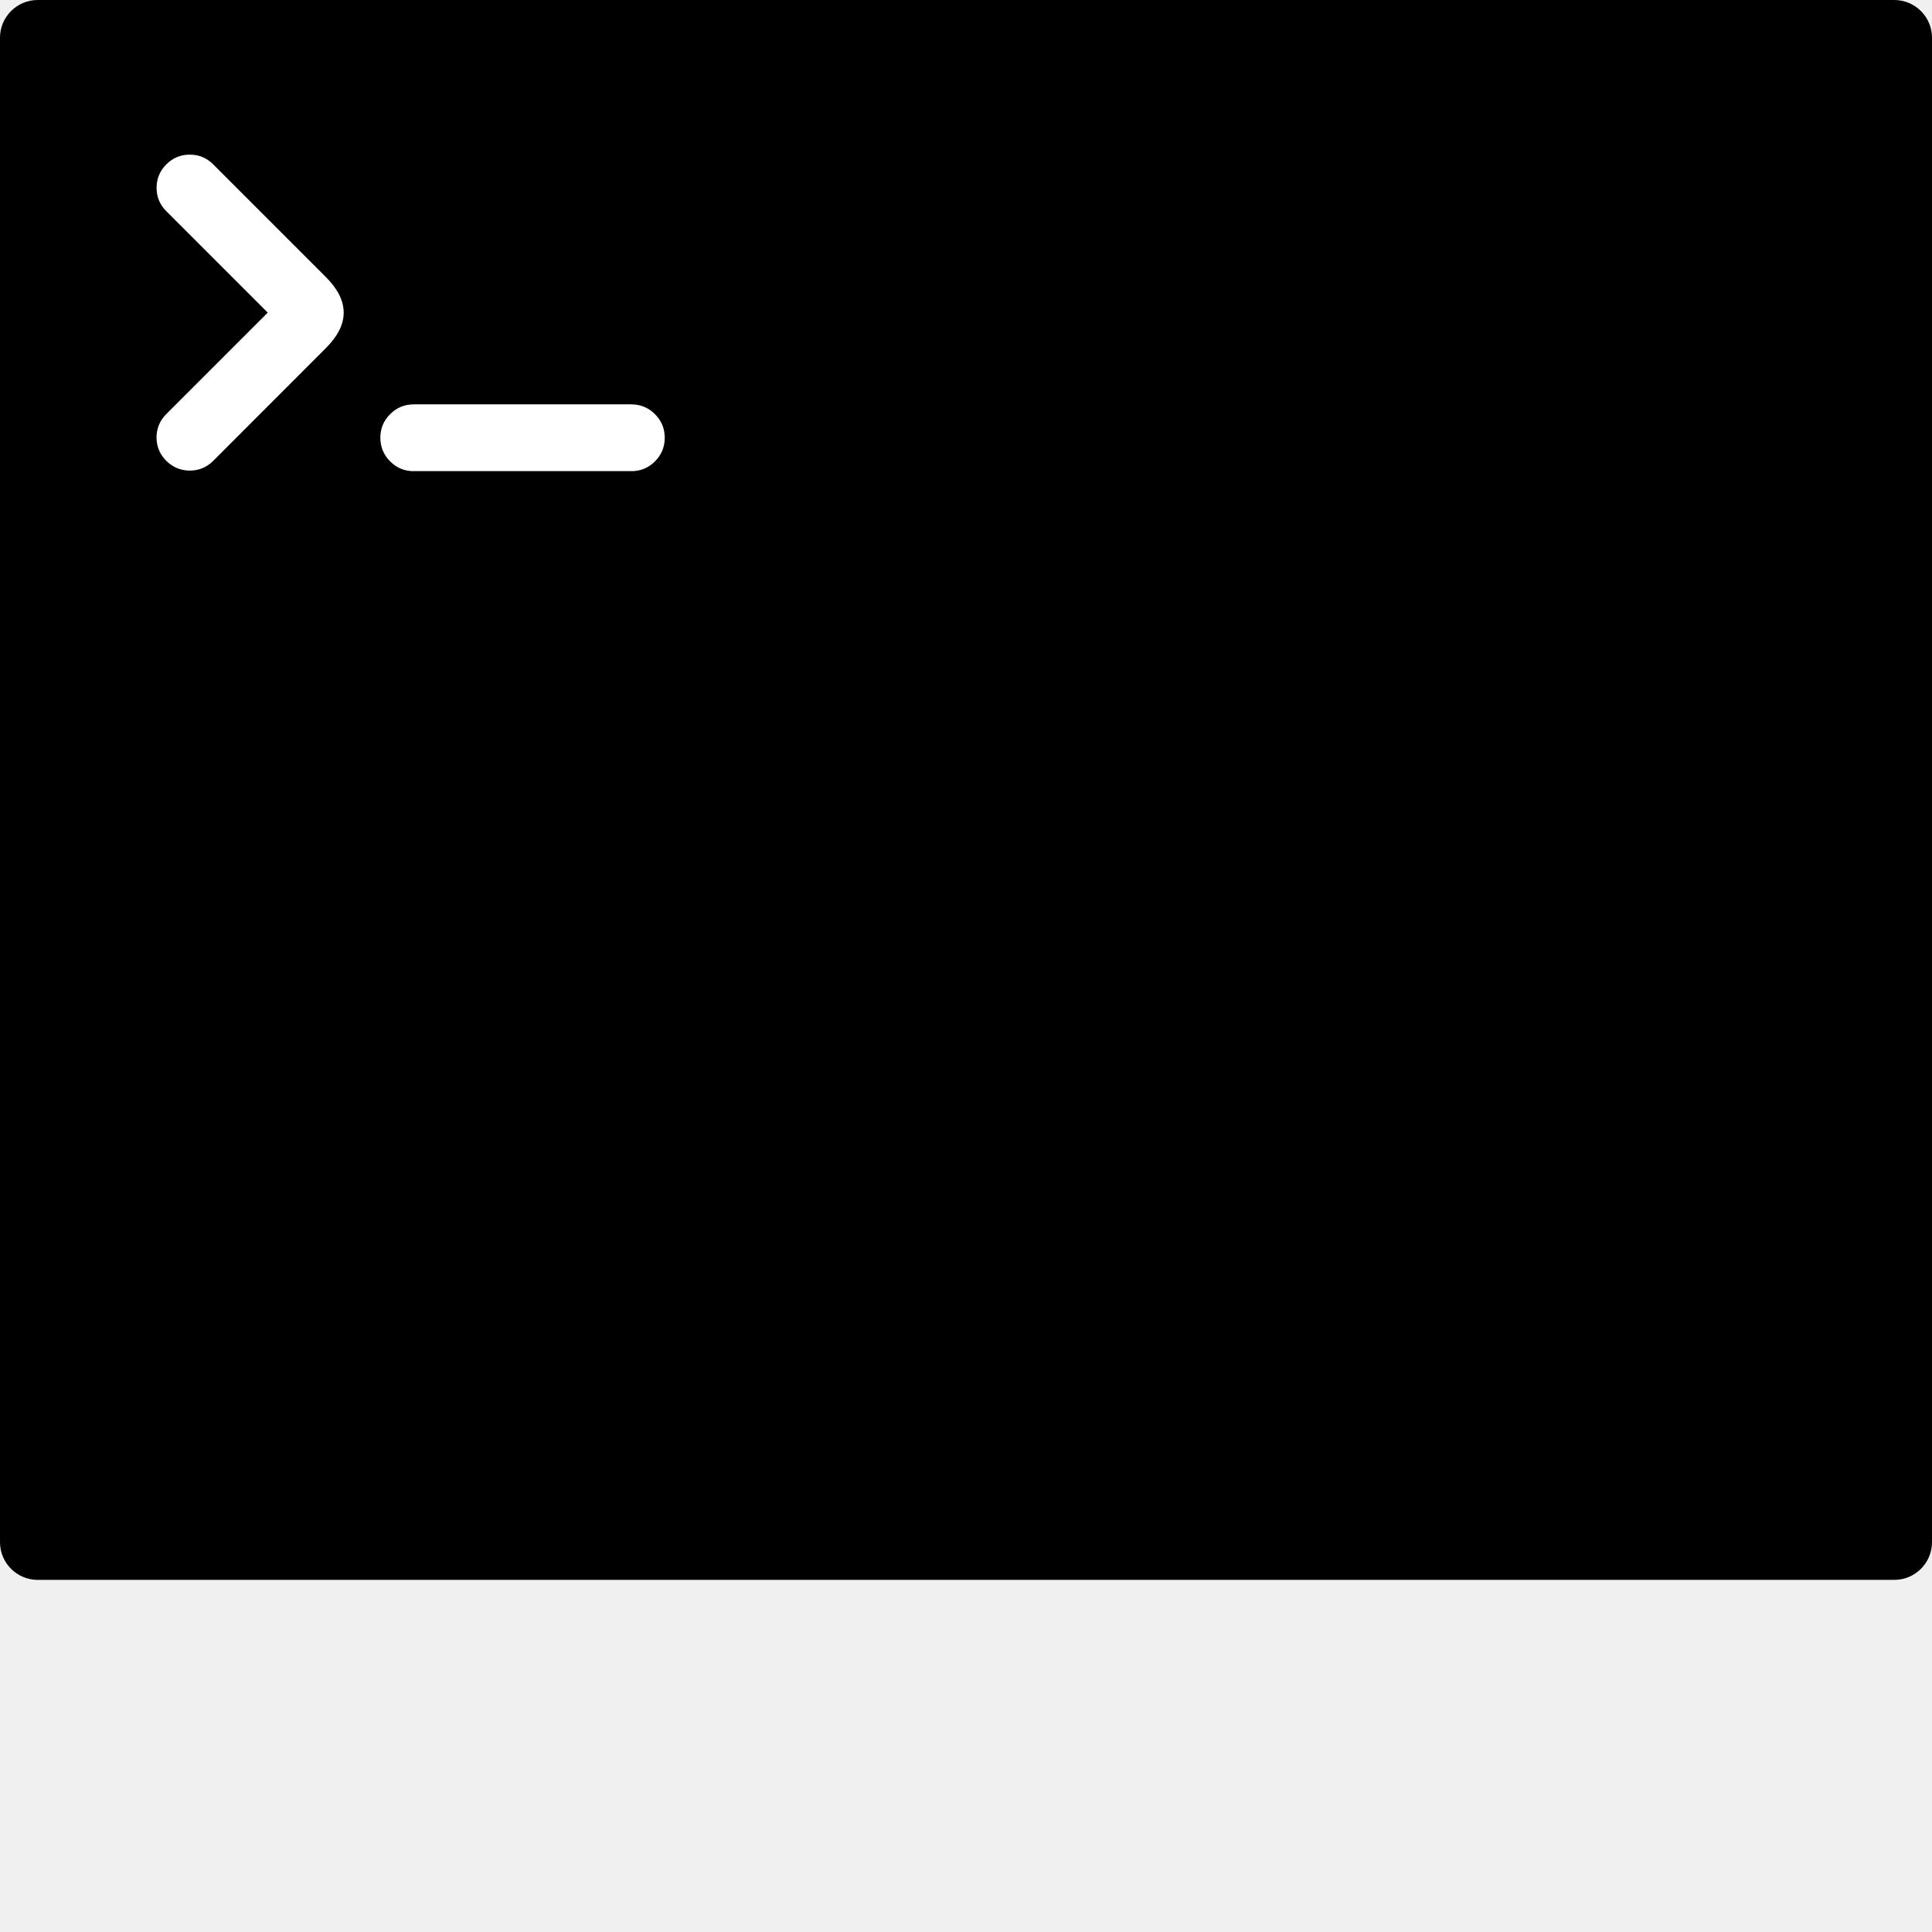
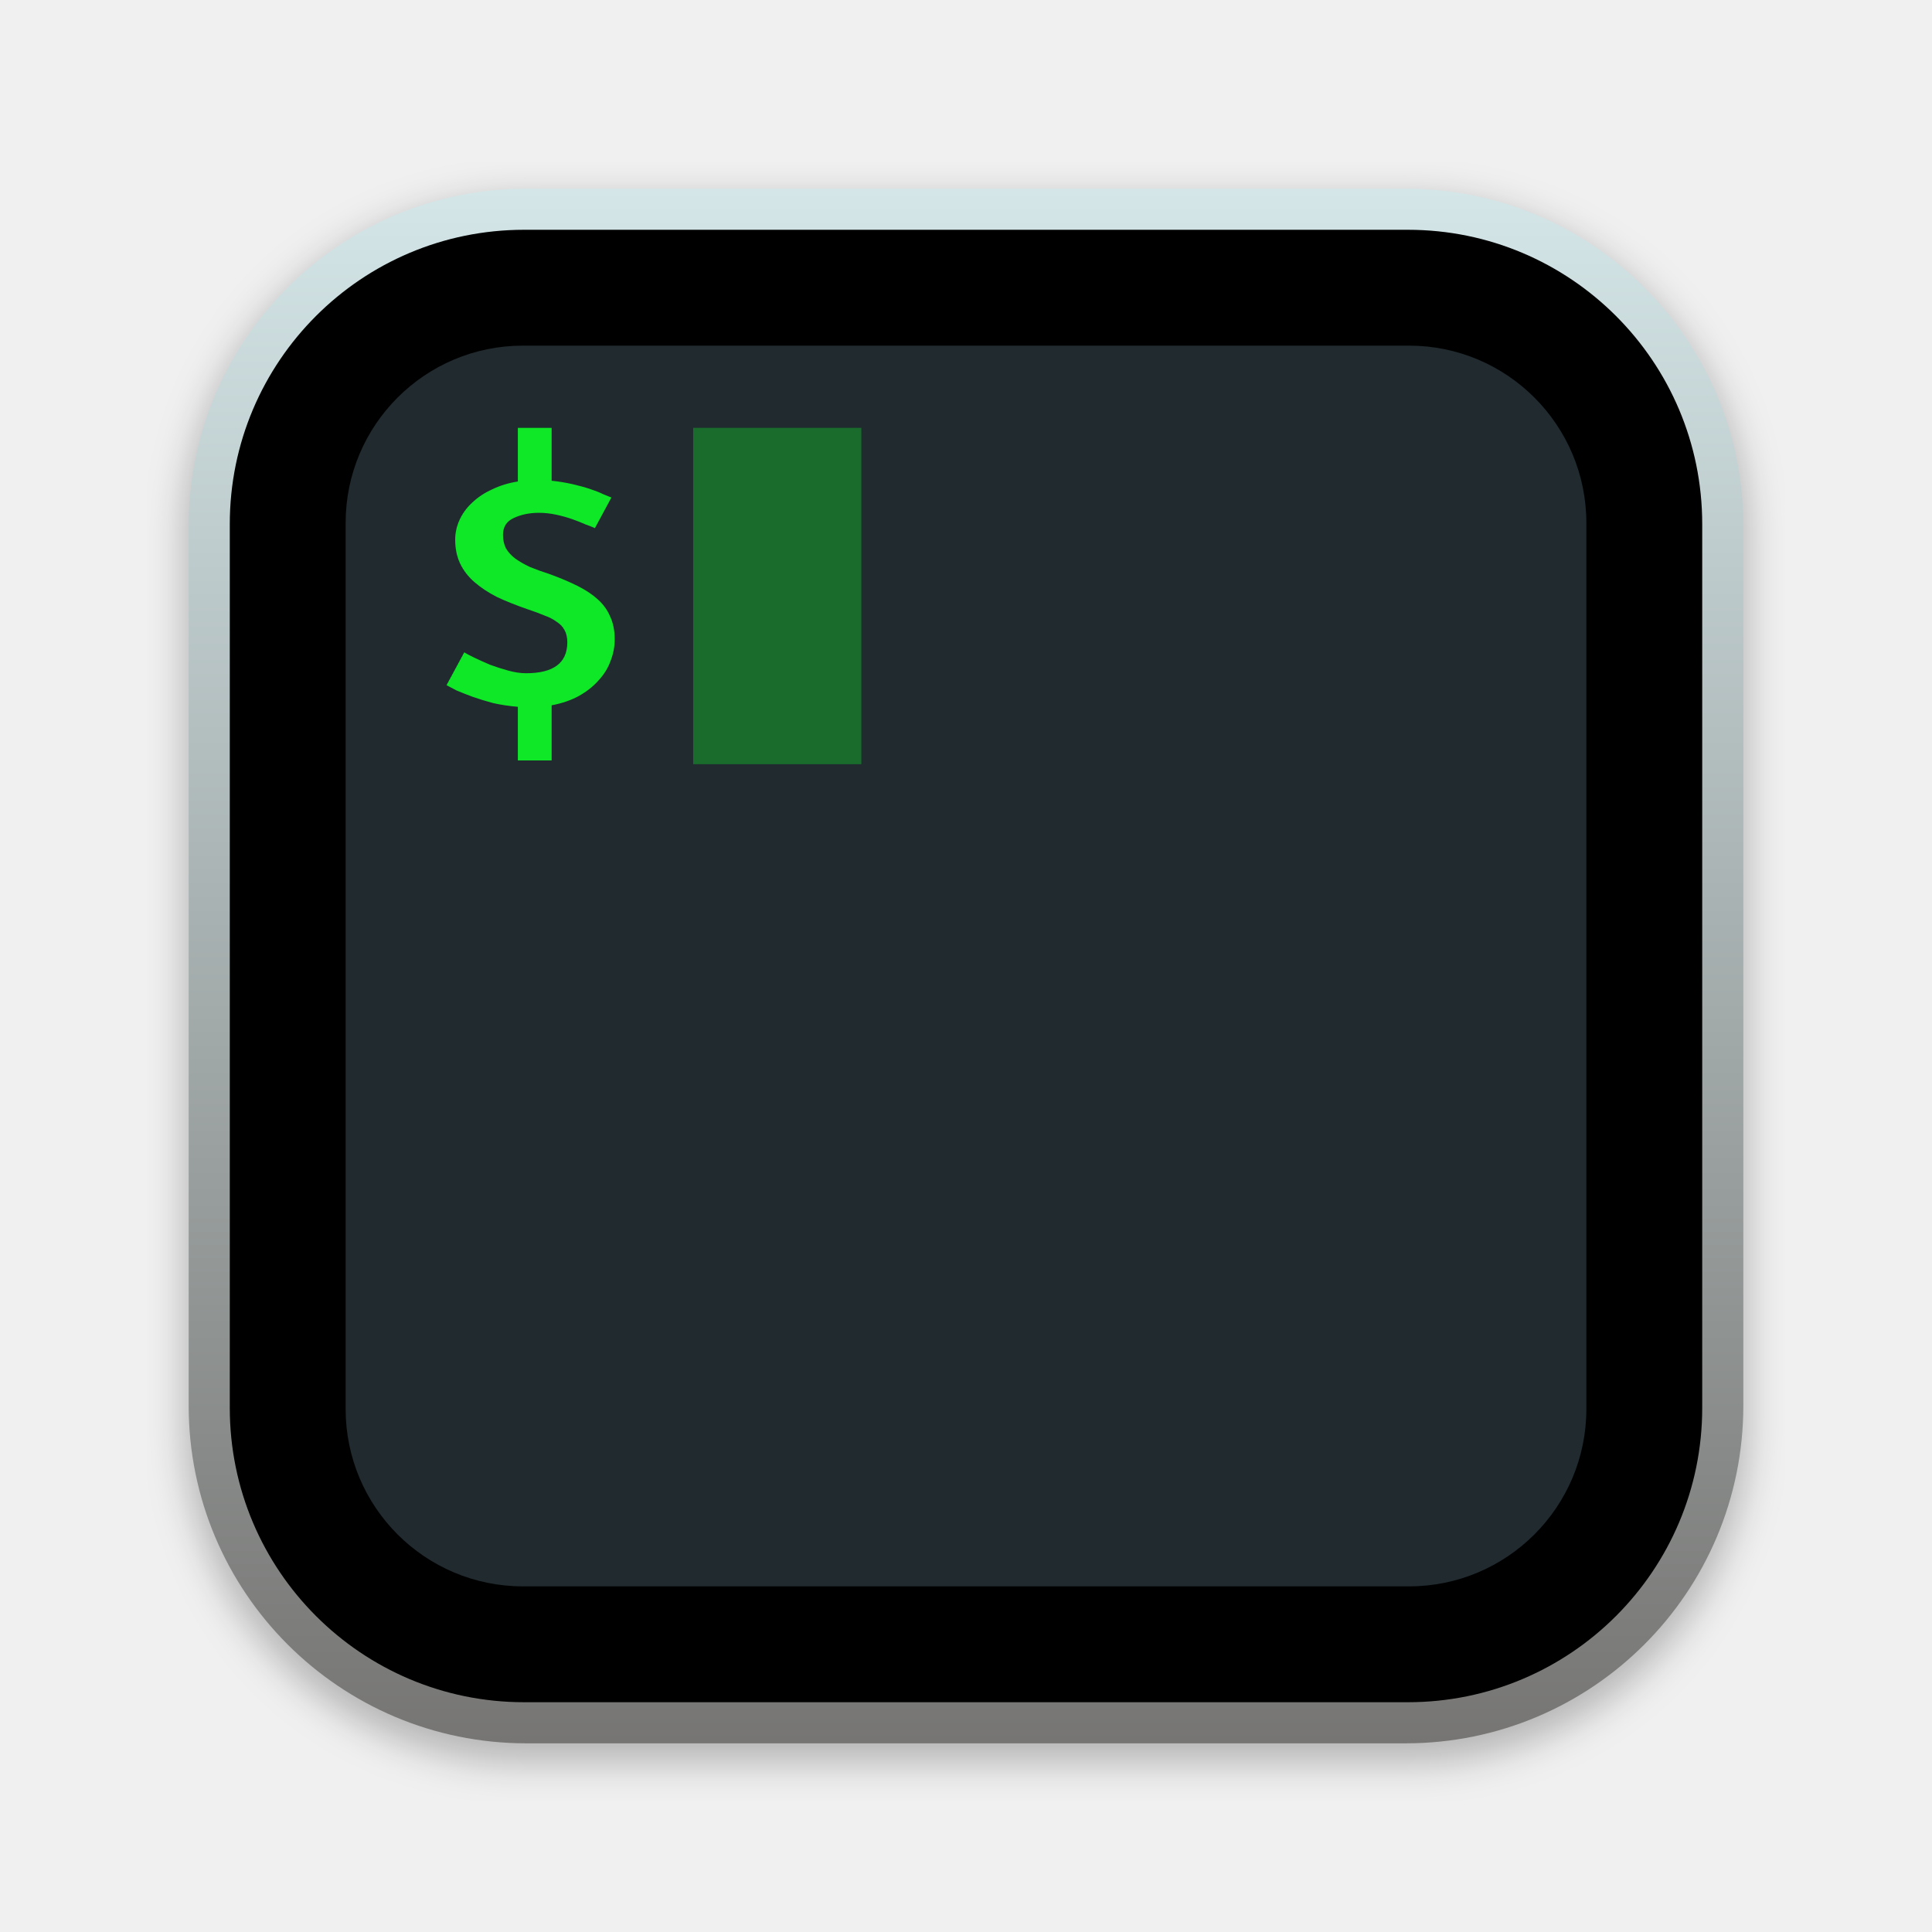
- <svg xmlns="http://www.w3.org/2000/svg" width="256" height="256" viewBox="0 0 256 256">
-   <rect width="256" height="209.342" rx="5" />
-   <path fill="#FFF" d="M28.241 21.774c-.855-.856-1.888-1.284-3.098-1.284s-2.246.432-3.11 1.296c-.852.852-1.284 1.888-1.284 3.098s.432 2.247 1.284 3.098l13.442 13.442l-13.43 13.43c-.864.864-1.296 1.9-1.308 3.11c.012 1.21.444 2.247 1.296 3.098c.864.852 1.9 1.284 3.098 1.296c1.222 0 2.259-.432 3.123-1.296l14.935-14.947c3.135-3.123 3.135-6.258 0-9.394zm58.545 33.104c-.864-.864-1.913-1.296-3.135-1.296v-.006H54.817v.006c-1.222 0-2.26.432-3.123 1.296c-.864.864-1.296 1.901-1.296 3.123c0 1.222.432 2.271 1.296 3.135c.864.864 1.9 1.296 3.123 1.296v-.006H83.65v.006c1.222 0 2.27-.432 3.135-1.296c.864-.864 1.296-1.913 1.296-3.135c0-1.222-.432-2.259-1.296-3.123" />
+ <svg xmlns="http://www.w3.org/2000/svg" width="1024" height="1024" viewBox="0 0 1024 1024" fill="none">
+   <g filter="url(#filter0_d)">
+     <rect x="100" y="100" width="824" height="824" rx="179" fill="url(#paint0_linear)" />
+   </g>
+   <rect x="121.788" y="121.789" width="780.423" height="780.423" rx="156" fill="black" />
+   <rect x="183.192" y="183.192" width="657.615" height="657.615" rx="94" fill="#202A2F" />
+   <rect x="367.404" y="226.769" width="89.135" height="178.269" fill="#0EE827" fill-opacity="0.35" />
+   <path d="M274.468 374.622C269.807 374.227 265.438 373.568 261.36 372.645C257.427 371.59 253.786 370.47 250.436 369.284C247.232 368.097 244.392 366.977 241.916 365.922C239.586 364.736 237.838 363.813 236.673 363.154L246.067 345.754C247.086 346.413 248.834 347.335 251.31 348.522C253.786 349.708 256.553 350.96 259.612 352.279C262.816 353.465 266.093 354.52 269.443 355.442C272.793 356.365 275.924 356.827 278.837 356.827C293.402 356.827 300.684 351.356 300.684 340.415C300.684 337.778 300.174 335.603 299.154 333.89C298.281 332.176 296.897 330.726 295.004 329.54C293.256 328.221 291.071 327.101 288.45 326.178C285.974 325.124 283.134 324.069 279.929 323.015C273.812 320.905 268.351 318.73 263.544 316.489C258.884 314.117 254.878 311.48 251.529 308.58C248.179 305.68 245.63 302.385 243.882 298.694C242.135 295.003 241.261 290.784 241.261 286.039C241.261 282.348 242.062 278.789 243.664 275.361C245.266 271.934 247.523 268.902 250.436 266.266C253.349 263.498 256.845 261.191 260.923 259.345C265.001 257.368 269.516 255.984 274.468 255.193V226.769H292.382V254.797C296.169 255.193 299.81 255.786 303.305 256.577C306.801 257.368 309.932 258.225 312.699 259.147C315.467 260.07 317.797 260.993 319.69 261.916C321.729 262.707 323.186 263.3 324.06 263.695L315.321 279.909C314.156 279.382 312.481 278.723 310.296 277.932C308.257 277.009 305.927 276.086 303.305 275.164C300.684 274.241 297.844 273.45 294.785 272.791C291.727 272.132 288.668 271.802 285.61 271.802C280.658 271.802 276.215 272.725 272.283 274.57C268.496 276.284 266.603 279.25 266.603 283.468C266.603 286.105 267.113 288.478 268.132 290.587C269.297 292.564 270.899 294.344 272.938 295.925C275.123 297.507 277.745 299.023 280.803 300.473C284.007 301.791 287.649 303.11 291.727 304.428C297.115 306.405 301.922 308.448 306.145 310.558C310.369 312.667 313.937 315.039 316.85 317.676C319.763 320.312 321.948 323.344 323.404 326.771C325.006 330.199 325.807 334.219 325.807 338.833C325.807 342.788 325.079 346.61 323.623 350.301C322.312 353.992 320.2 357.42 317.287 360.583C314.52 363.747 311.025 366.515 306.801 368.888C302.723 371.129 297.916 372.777 292.382 373.831V403.058H274.468V374.622Z" fill="#0EE827" />
+   <defs>
+     <filter id="filter0_d" x="78" y="86" width="868" height="868" filterUnits="userSpaceOnUse" color-interpolation-filters="sRGB">
+       <feFlood flood-opacity="0" result="BackgroundImageFix" />
+       <feColorMatrix in="SourceAlpha" type="matrix" values="0 0 0 0 0 0 0 0 0 0 0 0 0 0 0 0 0 0 127 0" />
+       <feMorphology radius="2" operator="dilate" in="SourceAlpha" result="effect1_dropShadow" />
+       <feOffset dy="8" />
+       <feGaussianBlur stdDeviation="10" />
+       <feColorMatrix type="matrix" values="0 0 0 0 0 0 0 0 0 0 0 0 0 0 0 0 0 0 0.25 0" />
+       <feBlend mode="normal" in2="BackgroundImageFix" result="effect1_dropShadow" />
+       <feBlend mode="normal" in="SourceGraphic" in2="effect1_dropShadow" result="shape" />
+     </filter>
+     <linearGradient id="paint0_linear" x1="512" y1="100" x2="512" y2="924" gradientUnits="userSpaceOnUse">
+       <stop stop-color="#D4E6E8" />
+       <stop offset="1" stop-color="#767573" />
+     </linearGradient>
+   </defs>
</svg>
